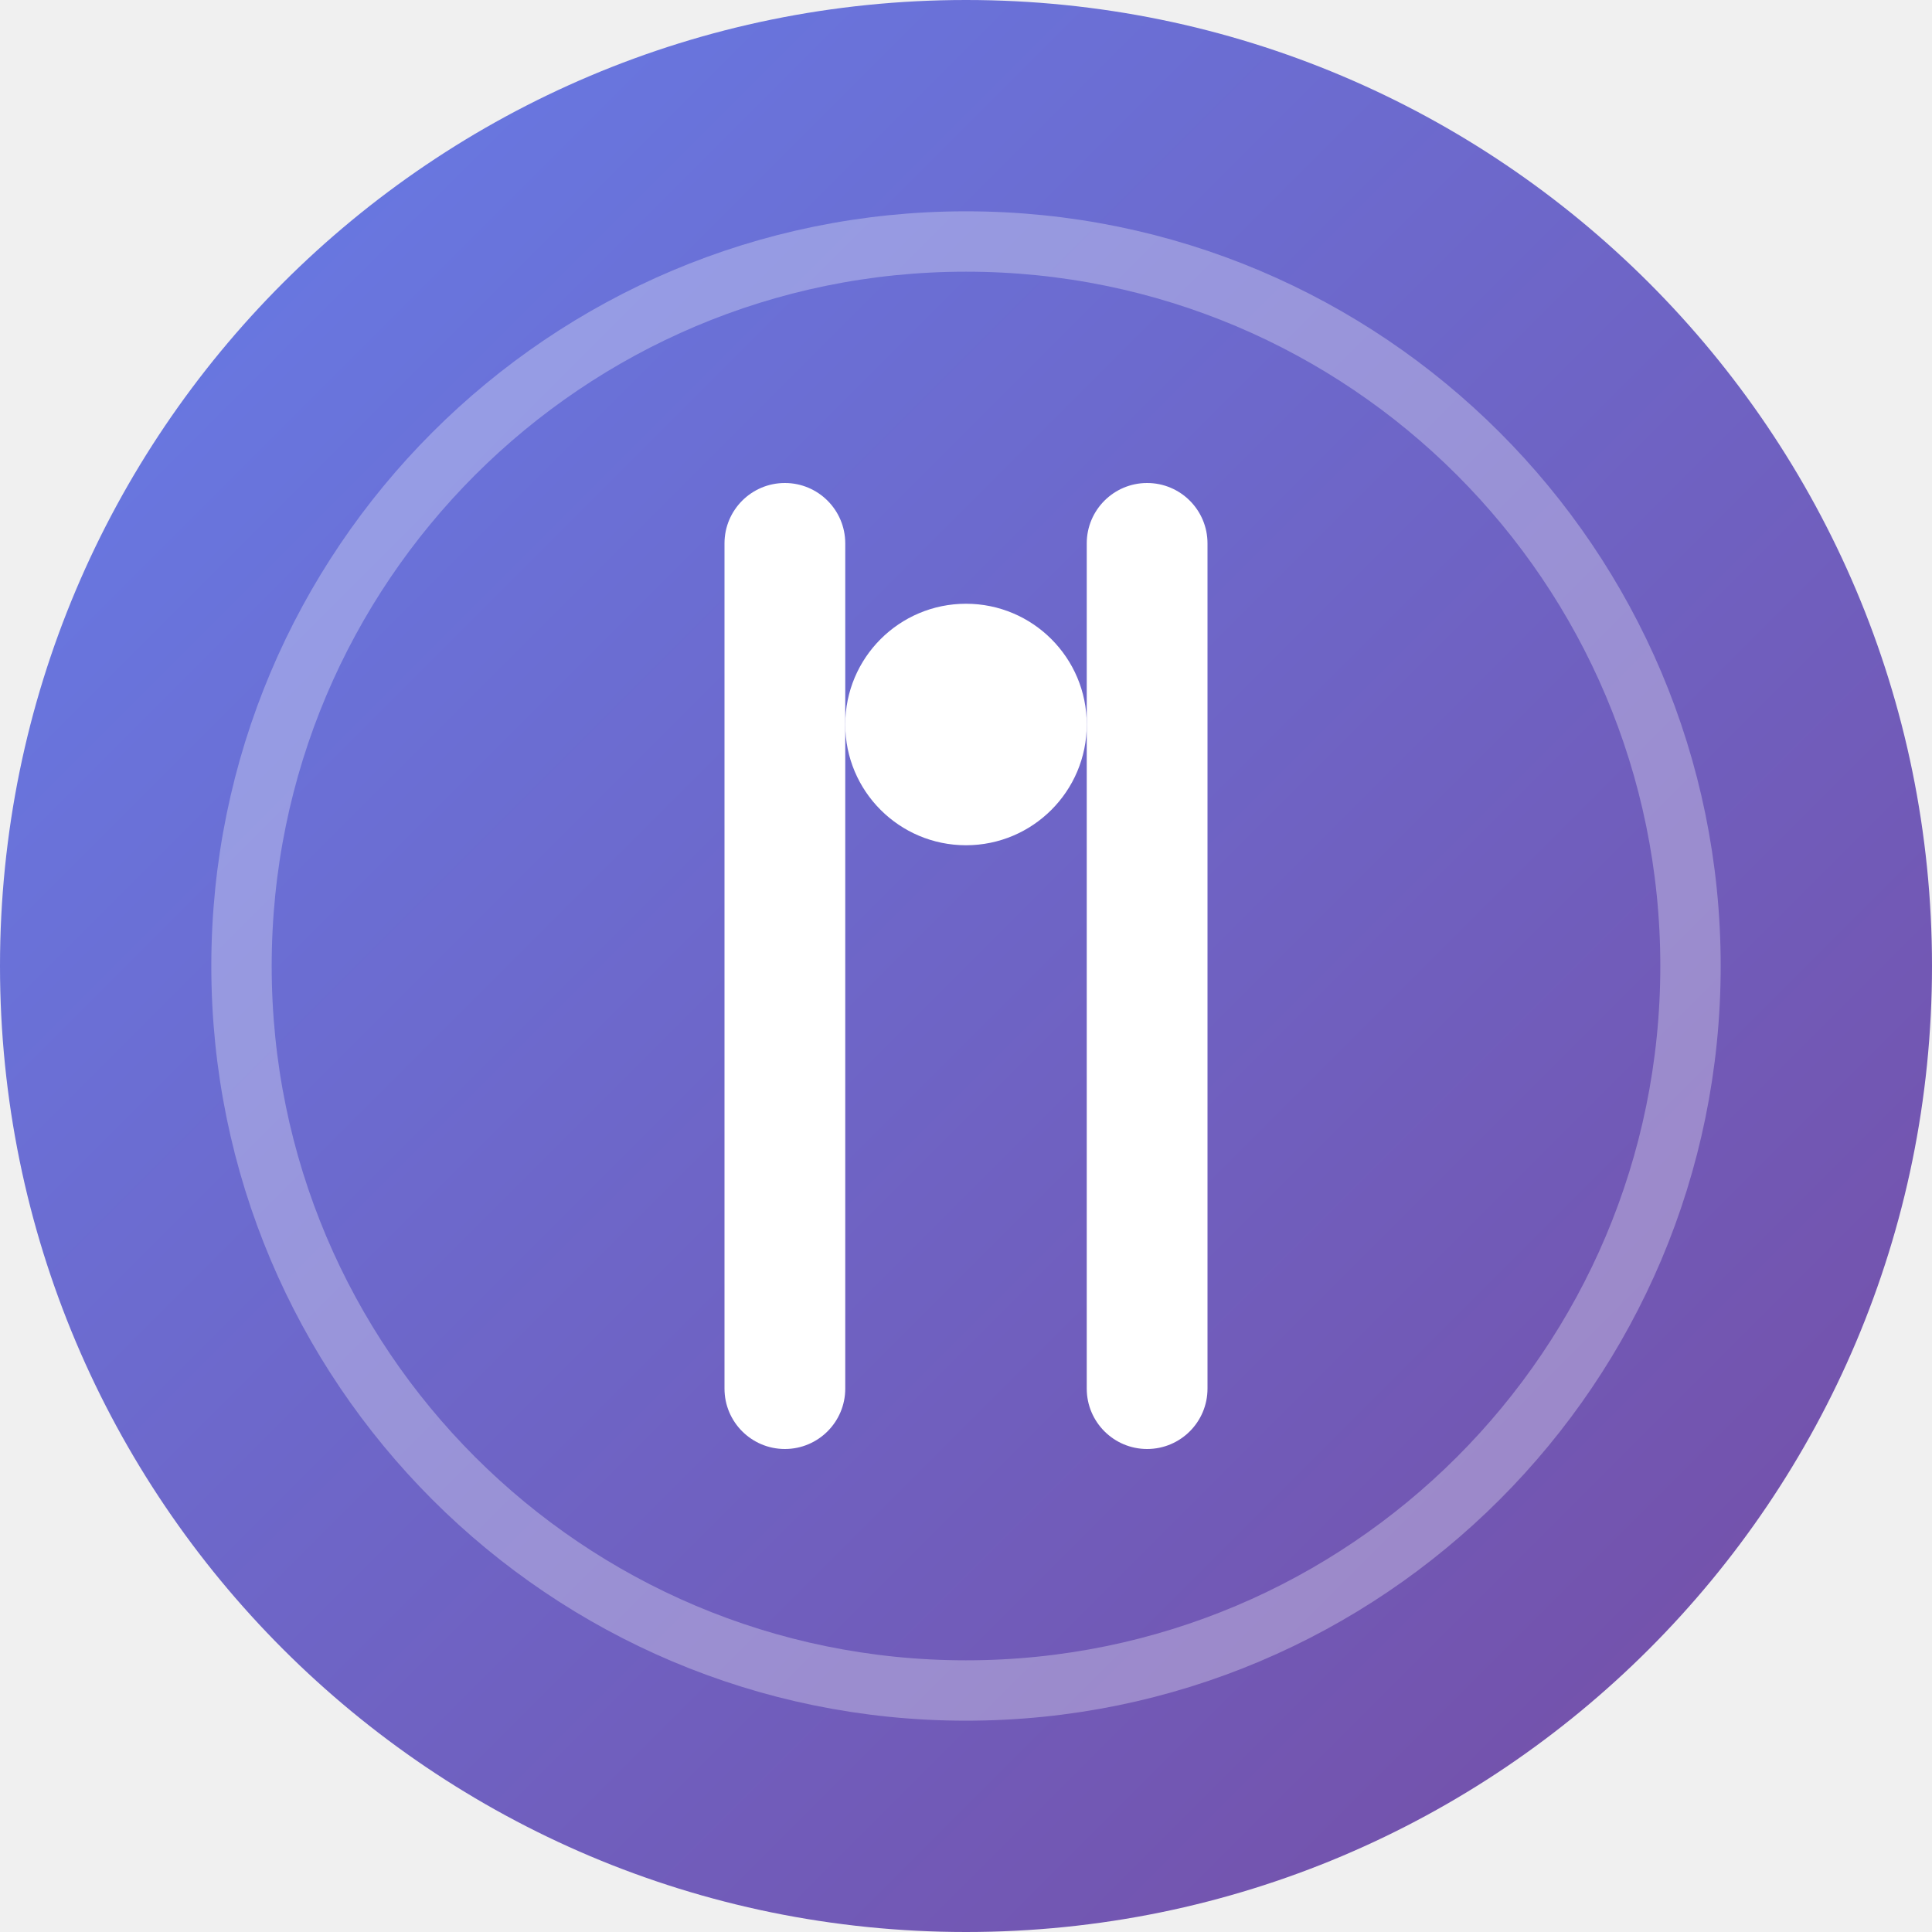
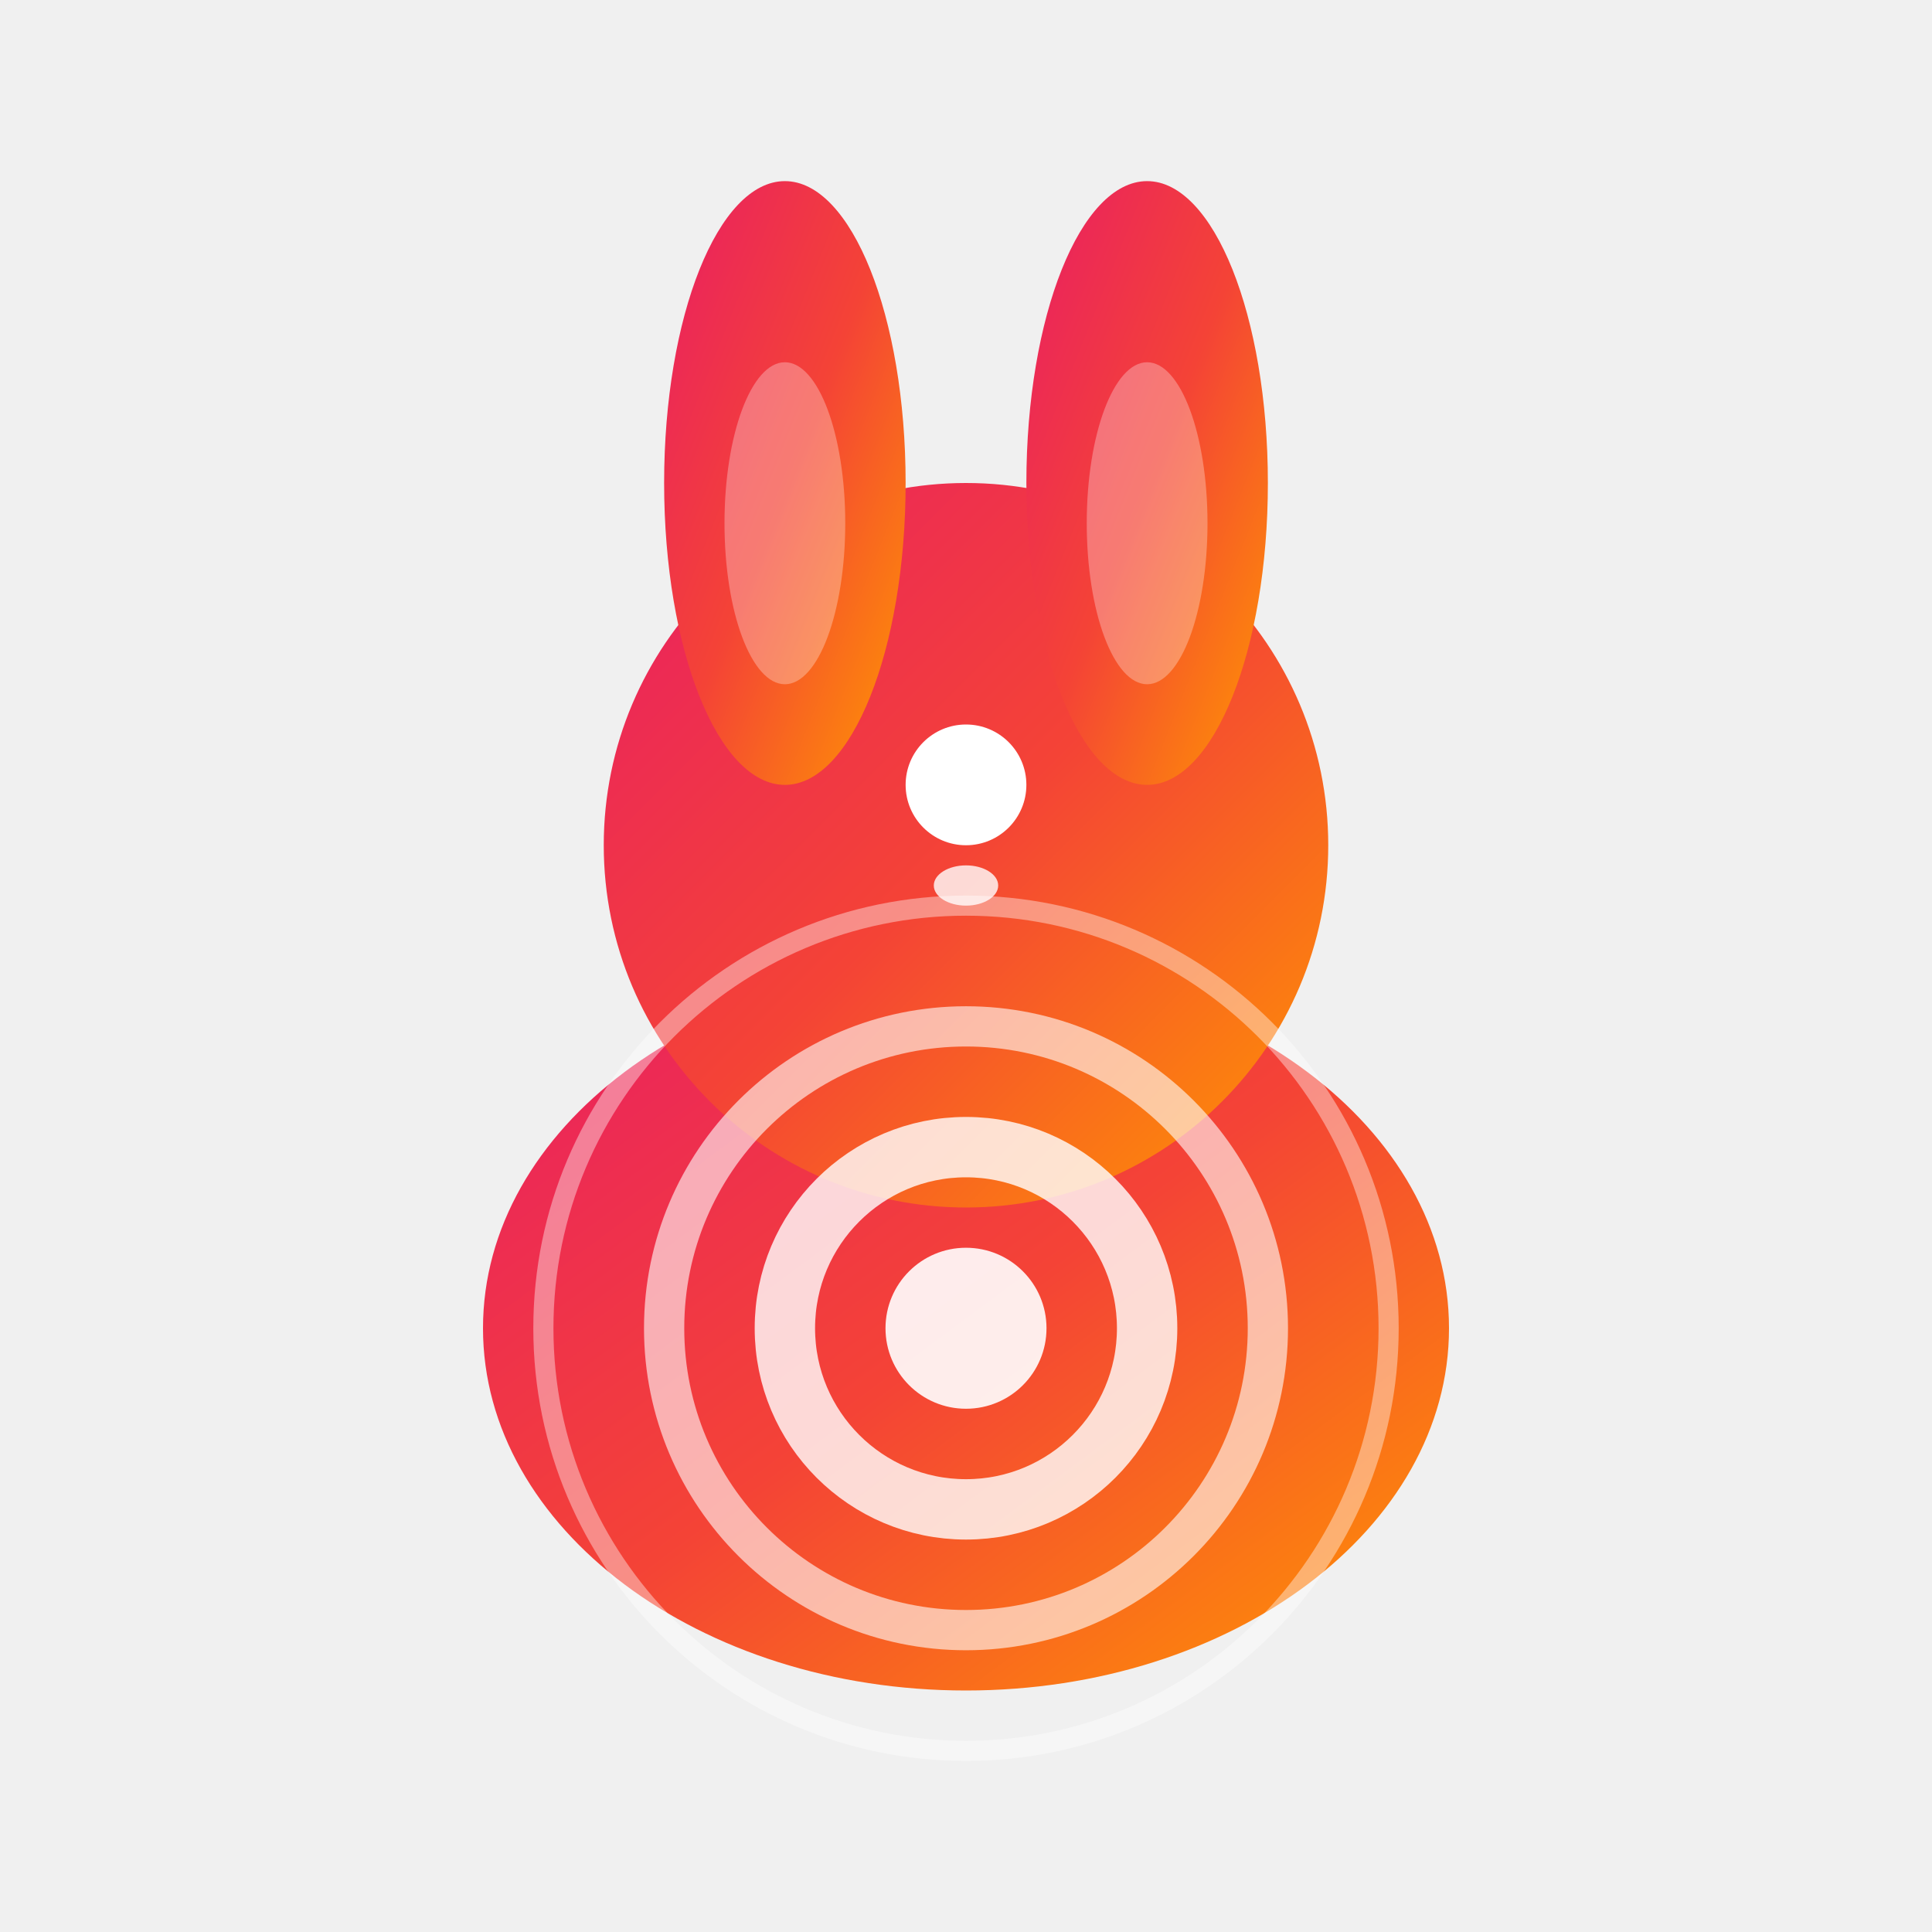
<svg xmlns="http://www.w3.org/2000/svg" width="48" height="48" viewBox="0 0 48 48">
  <defs>
-     <linearGradient id="grad48" x1="0%" y1="0%" x2="100%" y2="100%">
-       <stop offset="0%" style="stop-color:#667eea;stop-opacity:1" />
-       <stop offset="100%" style="stop-color:#764ba2;stop-opacity:1" />
+     <linearGradient id="gradient48" x1="0%" y1="0%" x2="100%" y2="100%">
+       <stop offset="0%" stop-color="#E91E63" />
+       <stop offset="50%" stop-color="#F44336" />
+       <stop offset="100%" stop-color="#FF9800" />
    </linearGradient>
  </defs>
-   <circle cx="24" cy="24" r="24" fill="url(#grad48)" />
-   <circle cx="24" cy="24" r="18" fill="none" stroke="white" stroke-width="1.5" opacity="0.3" />
-   <rect x="18" y="12" width="3" height="24" rx="1.5" fill="white" />
-   <rect x="27" y="12" width="3" height="24" rx="1.5" fill="white" />
-   <circle cx="24" cy="18" r="3" fill="white" />
+   <ellipse cx="24" cy="33" rx="12" ry="9" fill="url(#gradient48)" />
+   <circle cx="24" cy="21" r="9" fill="url(#gradient48)" />
+   <ellipse cx="19.5" cy="12" rx="3" ry="7.5" fill="url(#gradient48)" />
+   <ellipse cx="28.5" cy="12" rx="3" ry="7.5" fill="url(#gradient48)" />
+   <ellipse cx="19.5" cy="13" rx="1.5" ry="4" fill="white" opacity="0.3" />
+   <ellipse cx="28.5" cy="13" rx="1.5" ry="4" fill="white" opacity="0.3" />
+   <circle cx="24" cy="19.5" r="1.5" fill="white" />
+   <ellipse cx="24" cy="22" rx="0.8" ry="0.5" fill="white" opacity="0.8" />
+   <circle cx="24" cy="33" r="4.5" fill="none" stroke="white" stroke-width="1.5" opacity="0.8" />
+   <circle cx="24" cy="33" r="7.5" fill="none" stroke="white" stroke-width="1" opacity="0.6" />
+   <circle cx="24" cy="33" r="10.5" fill="none" stroke="white" stroke-width="0.5" opacity="0.4" />
+   <circle cx="24" cy="33" r="2" fill="white" opacity="0.9" />
</svg>
